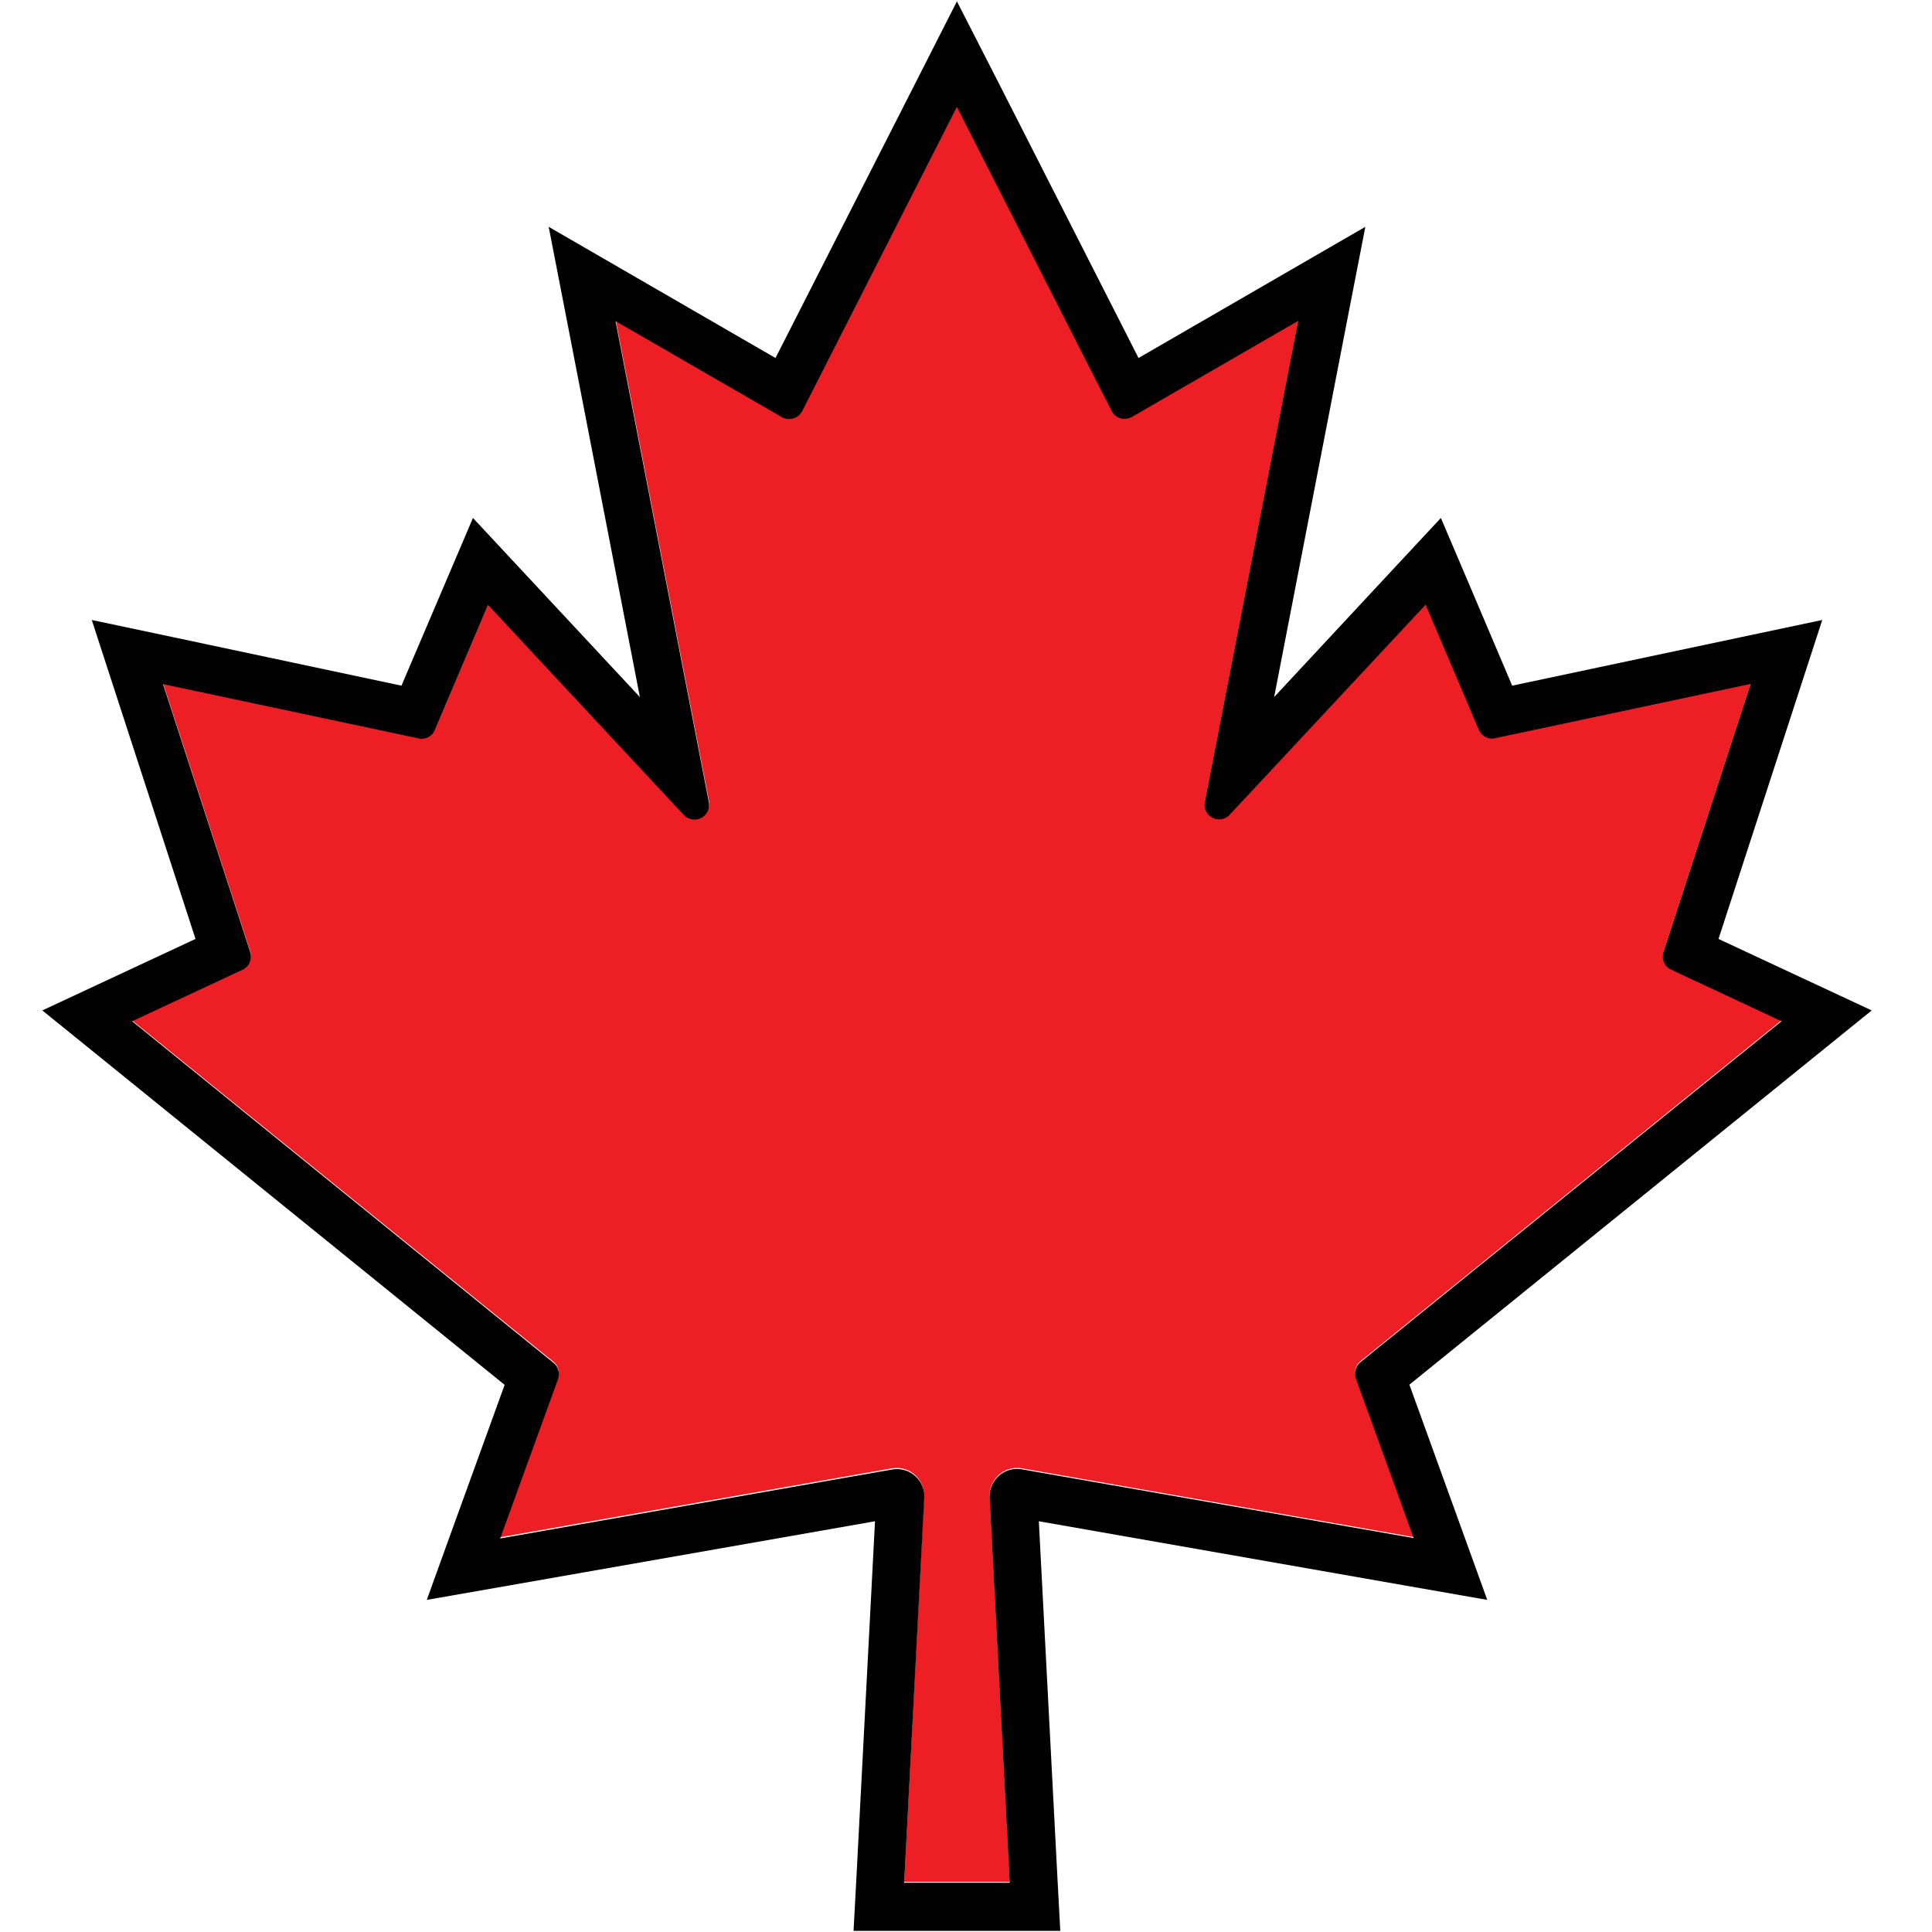
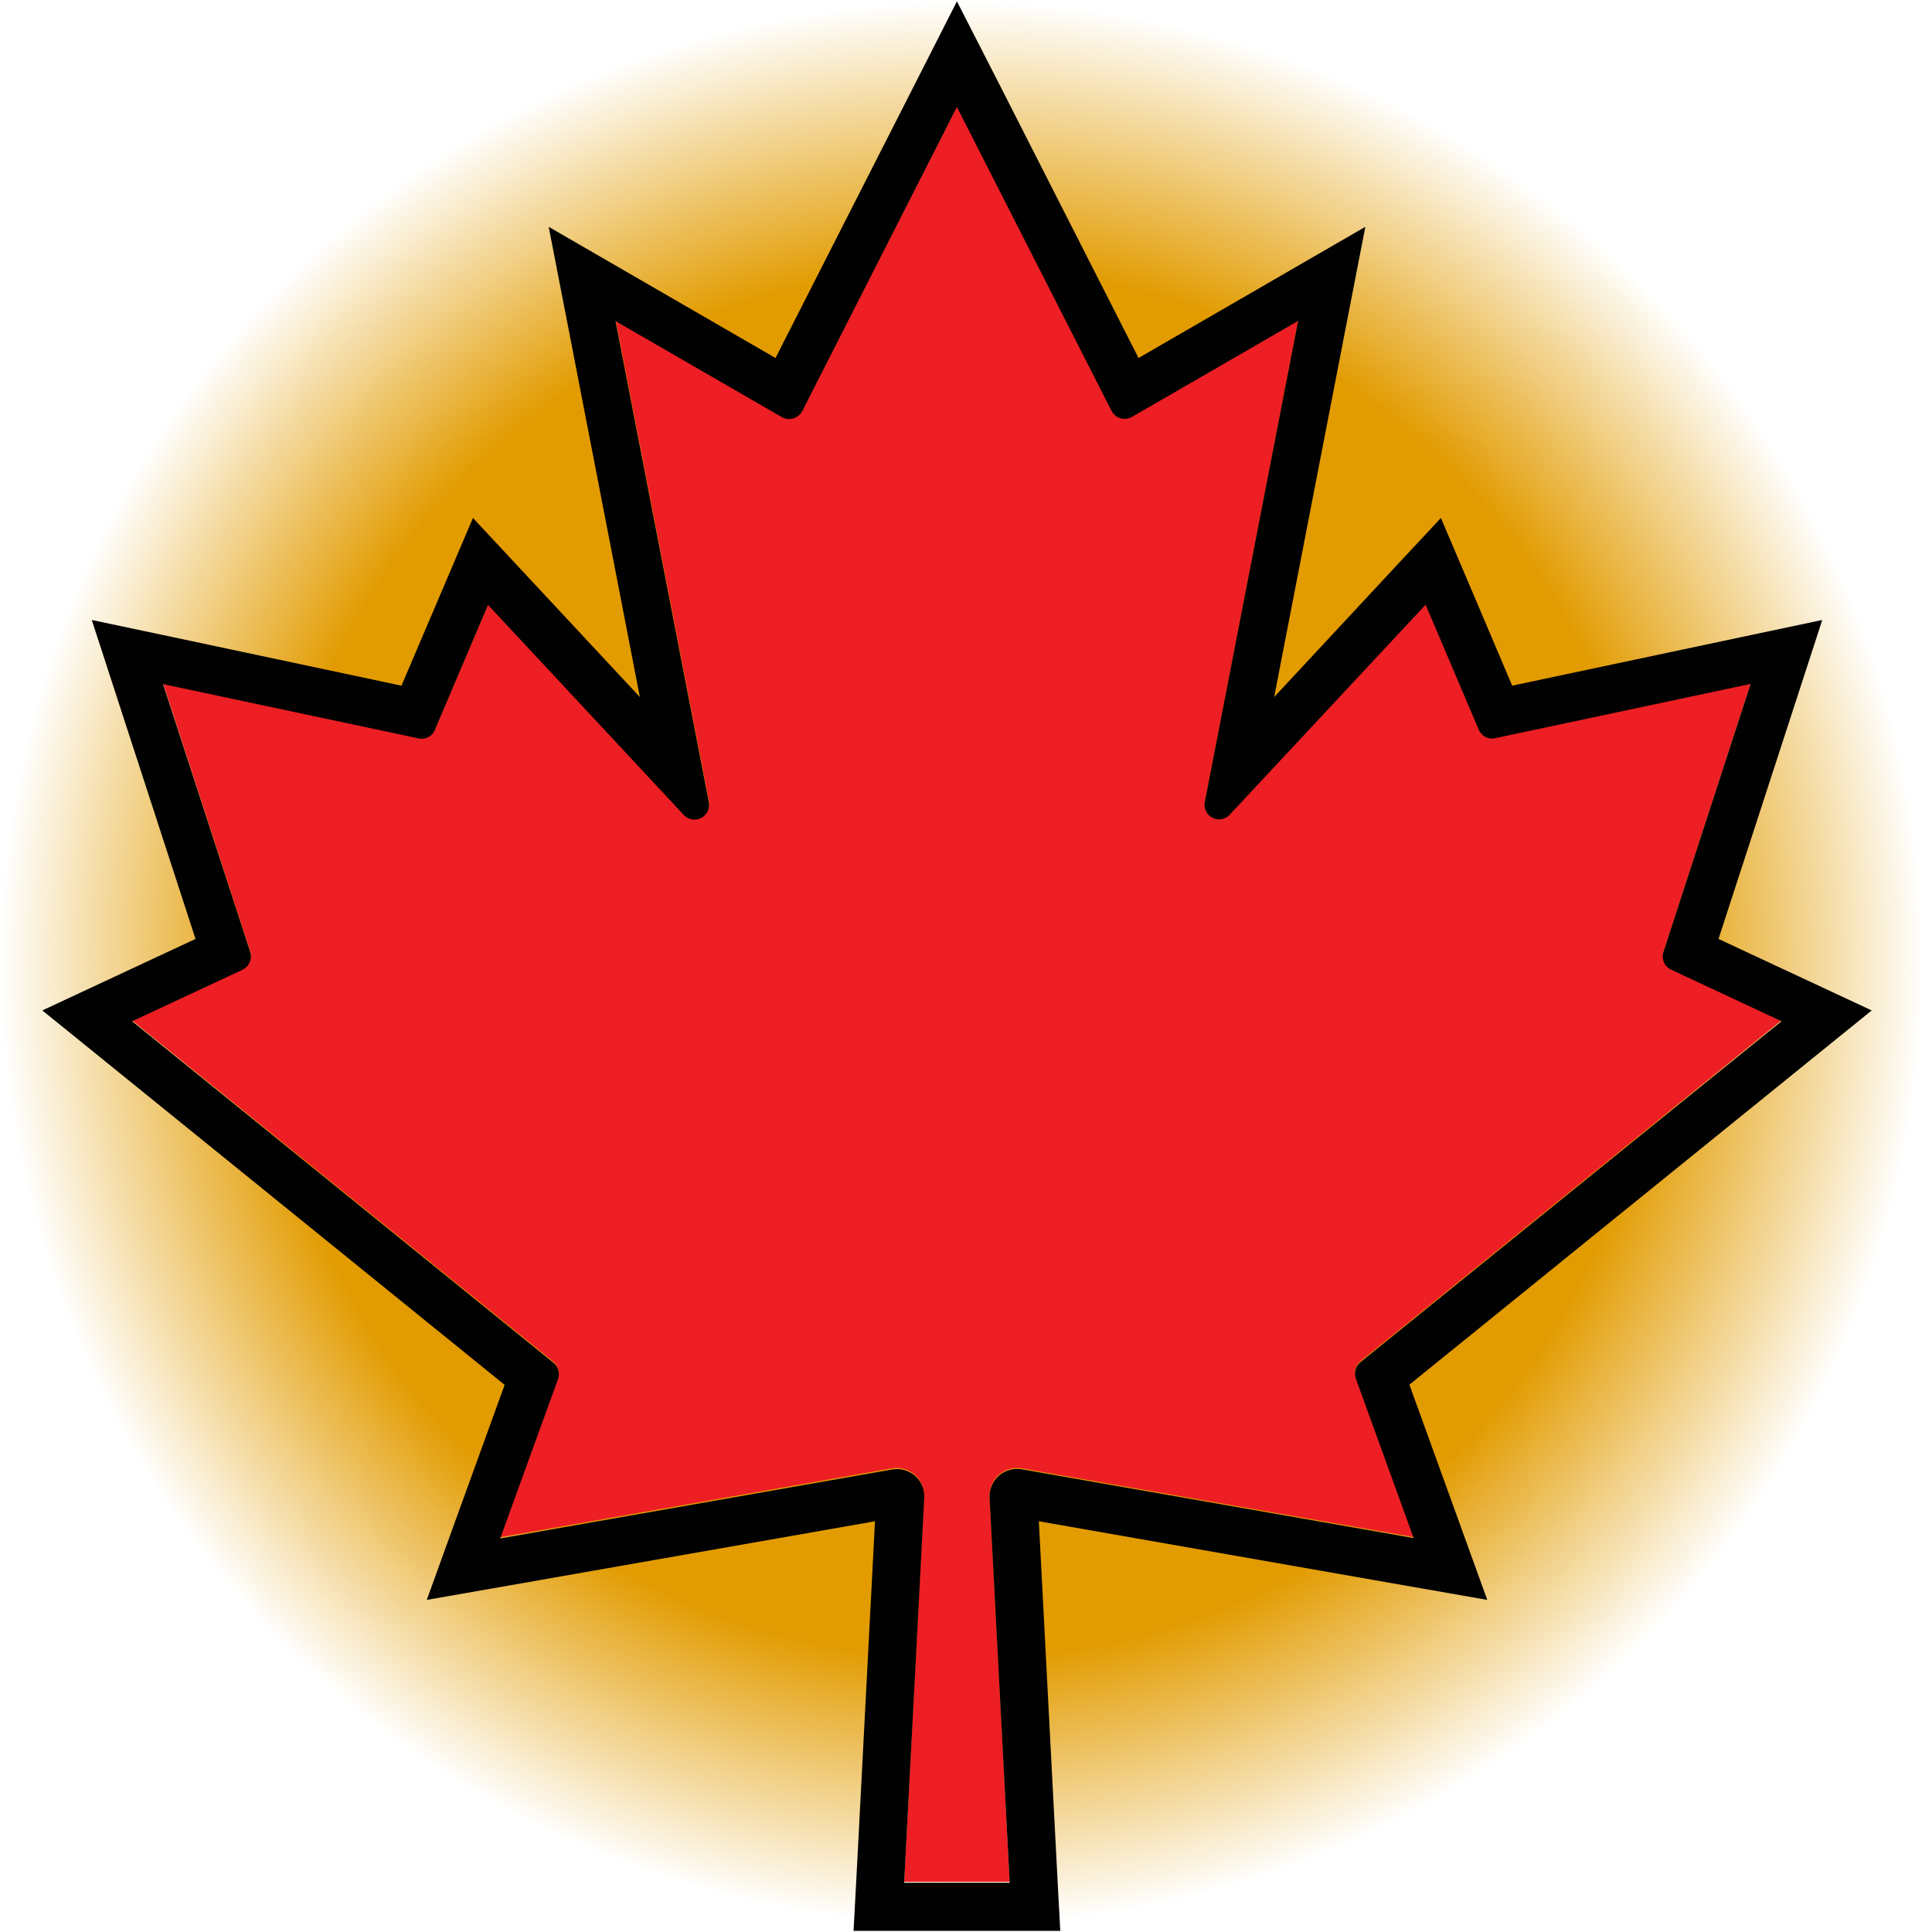
<svg xmlns="http://www.w3.org/2000/svg" version="1.1" id="Layer_1" x="0px" y="0px" viewBox="0 0 100 100" style="enable-background:new 0 0 100 100;" xml:space="preserve">
+   <radialGradient id="SVGID_1_" cx="49.783" cy="49.853" r="49.783" gradientUnits="userSpaceOnUse">
+     <stop offset="0.72" style="stop-color:#E29B00" />
+     <stop offset="1" style="stop-color:#E29B00;stop-opacity:0" />
+   </radialGradient>
+   <circle style="fill:url(#SVGID_1_);" cx="49.78" cy="49.85" r="49.78" />
  <g>
-     <path style="fill:#ED1F24;" d="M86.11,49.23l4.51-13.87l-13.23,2.81c-0.05,0.01-0.1,0.02-0.15,0.02c-0.3,0-0.58-0.18-0.69-0.46   l-2.75-6.47L63.66,42.13c-0.14,0.15-0.34,0.24-0.55,0.24c-0.05,0-0.1,0-0.14-0.01c-0.41-0.08-0.68-0.48-0.6-0.89l4.83-24.9   l-8.6,4.97c-0.01,0-0.02,0.01-0.04,0.02c-0.11,0.05-0.22,0.08-0.34,0.08c-0.29,0-0.55-0.16-0.68-0.42l-8-15.72l-8.01,15.74   c0,0.01-0.01,0.02-0.02,0.03c-0.14,0.23-0.39,0.37-0.66,0.37c-0.13,0-0.26-0.04-0.39-0.11l-8.59-4.96l4.83,24.9   c0.05,0.25-0.03,0.51-0.22,0.69c-0.14,0.13-0.33,0.21-0.52,0.21c-0.21,0-0.4-0.08-0.55-0.23L25.28,31.25l-2.75,6.47   c-0.12,0.28-0.39,0.46-0.69,0.46c-0.05,0-0.1-0.01-0.15-0.02L8.44,35.36l4.51,13.87c0.12,0.36-0.05,0.76-0.39,0.92l-5.72,2.67   l21.8,17.66c0.25,0.2,0.35,0.55,0.23,0.85l-2.99,8.24l20.29-3.57c0.08-0.01,0.16-0.02,0.24-0.02c0.02,0,0.04,0,0.06,0   c0.79,0.04,1.39,0.7,1.36,1.48L46.8,97.4h5.46l-1.04-19.93c-0.01-0.1,0-0.2,0.02-0.31c0.12-0.68,0.71-1.18,1.4-1.18   c0.08,0,0.16,0.01,0.24,0.02l20.29,3.56l-2.99-8.25c-0.11-0.3-0.02-0.65,0.23-0.85l21.8-17.65l-5.71-2.67   C86.16,49.99,85.99,49.6,86.11,49.23z" />
+     <path style="fill:#ED1F24;" d="M86.11,49.23l4.51-13.87l-13.23,2.81c-0.05,0.01-0.1,0.02-0.15,0.02c-0.3,0-0.58-0.18-0.69-0.46   l-2.75-6.47L63.66,42.13c-0.14,0.15-0.34,0.24-0.55,0.24c-0.05,0-0.1,0-0.14-0.01c-0.41-0.08-0.68-0.48-0.6-0.89l4.83-24.9   l-8.6,4.97c-0.01,0-0.02,0.01-0.04,0.02c-0.11,0.05-0.22,0.08-0.34,0.08c-0.29,0-0.55-0.16-0.68-0.42l-8-15.72l-8.01,15.74   c0,0.01-0.01,0.02-0.02,0.03c-0.14,0.23-0.39,0.37-0.66,0.37c-0.13,0-0.26-0.04-0.39-0.11l-8.59-4.96l4.83,24.9   c0.05,0.25-0.03,0.51-0.22,0.69c-0.14,0.13-0.33,0.21-0.52,0.21c-0.21,0-0.4-0.08-0.55-0.23L25.28,31.25l-2.75,6.47   c-0.12,0.28-0.39,0.46-0.69,0.46c-0.05,0-0.1-0.01-0.15-0.02l-13.25-2.8l4.51,13.87c0.12,0.36-0.05,0.76-0.39,0.92l-5.72,2.67   l21.8,17.66c0.25,0.2,0.35,0.55,0.23,0.85l-2.99,8.24L46.17,76c0.08-0.01,0.16-0.02,0.24-0.02c0.02,0,0.04,0,0.06,0   c0.79,0.04,1.39,0.7,1.36,1.48L46.8,97.4h5.46l-1.04-19.93c-0.01-0.1,0-0.2,0.02-0.31c0.12-0.68,0.71-1.18,1.4-1.18   c0.08,0,0.16,0.01,0.24,0.02l20.29,3.56l-2.99-8.25c-0.11-0.3-0.02-0.65,0.23-0.85l21.8-17.65l-5.71-2.67   C86.16,49.99,85.99,49.6,86.11,49.23z" />
  </g>
  <g>
-     <path style="fill:#010101;" d="M49.53,5.54l8,15.72c0.13,0.26,0.39,0.42,0.68,0.42c0.12,0,0.23-0.03,0.34-0.08   c0.02-0.01,0.03-0.02,0.04-0.02l8.6-4.97l-4.83,24.9c-0.08,0.41,0.19,0.81,0.6,0.89c0.05,0.01,0.1,0.01,0.14,0.01   c0.21,0,0.41-0.09,0.55-0.24L73.79,31.3l2.75,6.47c0.12,0.28,0.39,0.46,0.69,0.46c0.05,0,0.1-0.01,0.15-0.02l13.23-2.81   l-4.51,13.87c-0.12,0.36,0.05,0.76,0.4,0.92l5.71,2.67l-21.8,17.65c-0.25,0.2-0.34,0.55-0.23,0.85l2.99,8.25l-20.29-3.56   c-0.08-0.01-0.16-0.02-0.24-0.02c-0.69,0-1.28,0.5-1.4,1.18c-0.02,0.1-0.02,0.2-0.02,0.31l1.04,19.93H46.8l1.04-19.93   c0.04-0.78-0.57-1.45-1.36-1.48c-0.02,0-0.04,0-0.06,0c-0.08,0-0.16,0.01-0.24,0.02l-20.29,3.57l2.99-8.24   c0.11-0.31,0.02-0.65-0.23-0.85L6.84,52.86l5.72-2.67c0.34-0.16,0.51-0.56,0.39-0.92L8.44,35.41l13.23,2.81   c0.05,0.01,0.1,0.02,0.15,0.02c0.3,0,0.58-0.18,0.69-0.46l2.75-6.47l10.14,10.88c0.14,0.15,0.34,0.23,0.55,0.23   c0.19,0,0.38-0.07,0.52-0.21c0.19-0.18,0.27-0.44,0.22-0.69l-4.83-24.9l8.59,4.96c0.12,0.07,0.25,0.11,0.39,0.11   c0.27,0,0.52-0.14,0.66-0.37c0.01-0.01,0.01-0.02,0.02-0.03L49.53,5.54 M49.53,0.07l-2.21,4.35l-7.18,14.11l-7.02-4.06l-4.72-2.73   l1.04,5.35l3.68,18.99l-6.03-6.47l-2.61-2.8l-1.5,3.52l-2.2,5.16L8.96,32.98l-4.21-0.89l1.33,4.09l4.04,12.42l-4.33,2.02l-3.6,1.68   l3.09,2.5l20.84,16.88l-2.57,7.09l-1.46,4.04l4.23-0.74l18.97-3.33l-0.97,18.59l-0.14,2.61h2.62h5.46h2.62l-0.14-2.61l-0.97-18.59   l18.98,3.33l4.23,0.74l-1.46-4.04l-2.57-7.1L93.79,54.8l3.09-2.5l-3.6-1.68l-4.33-2.02l4.04-12.42l1.33-4.09l-4.21,0.89   l-11.84,2.51l-2.19-5.16l-1.5-3.52l-2.61,2.8l-6.02,6.47l3.68-18.99l1.04-5.35l-4.72,2.73l-7.02,4.06L51.75,4.41L49.53,0.07   L49.53,0.07z" />
+     <path style="fill:#010101;" d="M49.53,5.54l8,15.72c0.13,0.26,0.39,0.42,0.68,0.42c0.12,0,0.23-0.03,0.34-0.08   c0.02-0.01,0.03-0.02,0.04-0.02l8.6-4.97l-4.83,24.9c-0.08,0.41,0.19,0.81,0.6,0.89c0.05,0.01,0.1,0.01,0.14,0.01   c0.21,0,0.41-0.09,0.55-0.24L73.79,31.3l2.75,6.47c0.12,0.28,0.39,0.46,0.69,0.46c0.05,0,0.1-0.01,0.15-0.02l13.23-2.81L86.1,49.27   c-0.12,0.36,0.05,0.76,0.4,0.92l5.71,2.67l-21.8,17.65c-0.25,0.2-0.34,0.55-0.23,0.85l2.99,8.25l-20.29-3.56   c-0.08-0.01-0.16-0.02-0.24-0.02c-0.69,0-1.28,0.5-1.4,1.18c-0.02,0.1-0.02,0.2-0.02,0.31l1.04,19.93H46.8l1.04-19.93   c0.04-0.78-0.57-1.45-1.36-1.48c-0.02,0-0.04,0-0.06,0c-0.08,0-0.16,0.01-0.24,0.02l-20.29,3.57l2.99-8.24   c0.11-0.31,0.02-0.65-0.23-0.85L6.84,52.86l5.72-2.67c0.34-0.16,0.51-0.56,0.39-0.92L8.44,35.41l13.23,2.81   c0.05,0.01,0.1,0.02,0.15,0.02c0.3,0,0.58-0.18,0.69-0.46l2.75-6.47L35.4,42.19c0.14,0.15,0.34,0.23,0.55,0.23   c0.19,0,0.38-0.07,0.52-0.21c0.19-0.18,0.27-0.44,0.22-0.69l-4.83-24.9l8.59,4.96c0.12,0.07,0.25,0.11,0.39,0.11   c0.27,0,0.52-0.14,0.66-0.37c0.01-0.01,0.01-0.02,0.02-0.03L49.53,5.54 M49.53,0.07l-2.21,4.35l-7.18,14.11l-7.02-4.06l-4.72-2.73   l1.04,5.35l3.68,18.99l-6.03-6.47l-2.61-2.8l-1.5,3.52l-2.2,5.16L8.96,32.98l-4.21-0.89l1.33,4.09l4.04,12.42l-4.33,2.02l-3.6,1.68   l3.09,2.5l20.84,16.88l-2.57,7.09l-1.46,4.04l4.23-0.74l18.97-3.33l-0.97,18.59l-0.14,2.61h2.62h5.46h2.62l-0.14-2.61l-0.97-18.59   l18.98,3.33l4.23,0.74l-1.46-4.04l-2.57-7.1L93.79,54.8l3.09-2.5l-3.6-1.68l-4.33-2.02l4.04-12.42l1.33-4.09l-4.21,0.89   l-11.84,2.51l-2.19-5.16l-1.5-3.52l-2.61,2.8l-6.02,6.47l3.68-18.99l1.04-5.35l-4.72,2.73l-7.02,4.06L51.75,4.41L49.53,0.07   L49.53,0.07z" />
  </g>
</svg>
